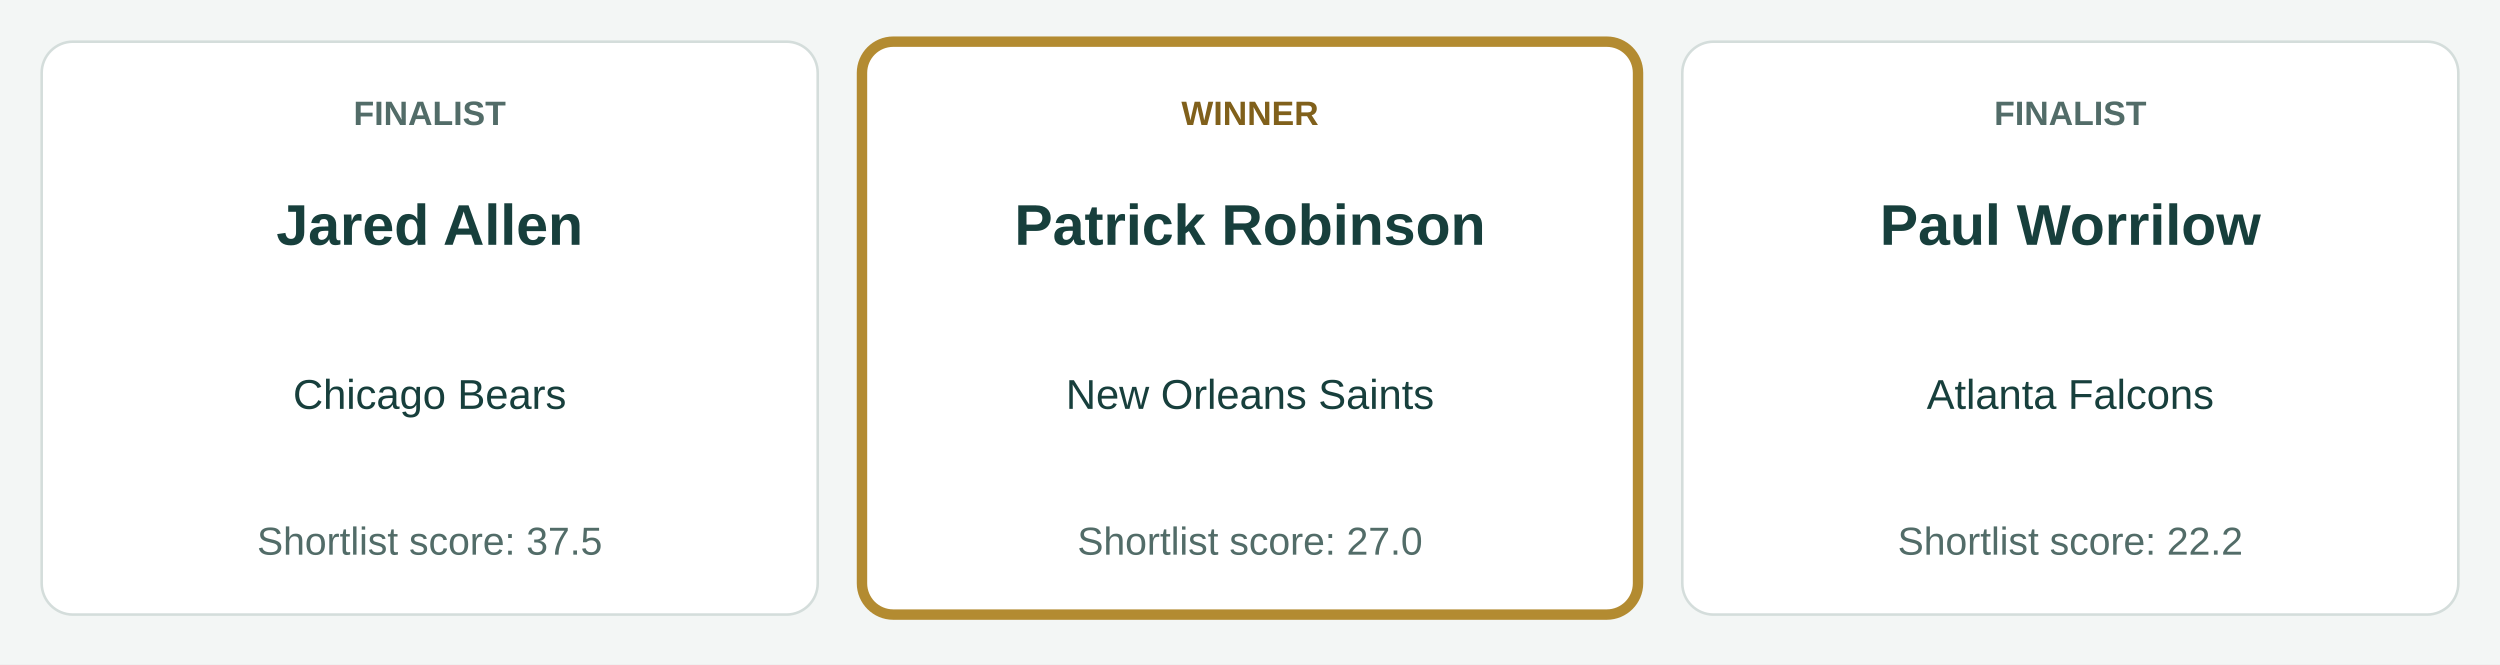
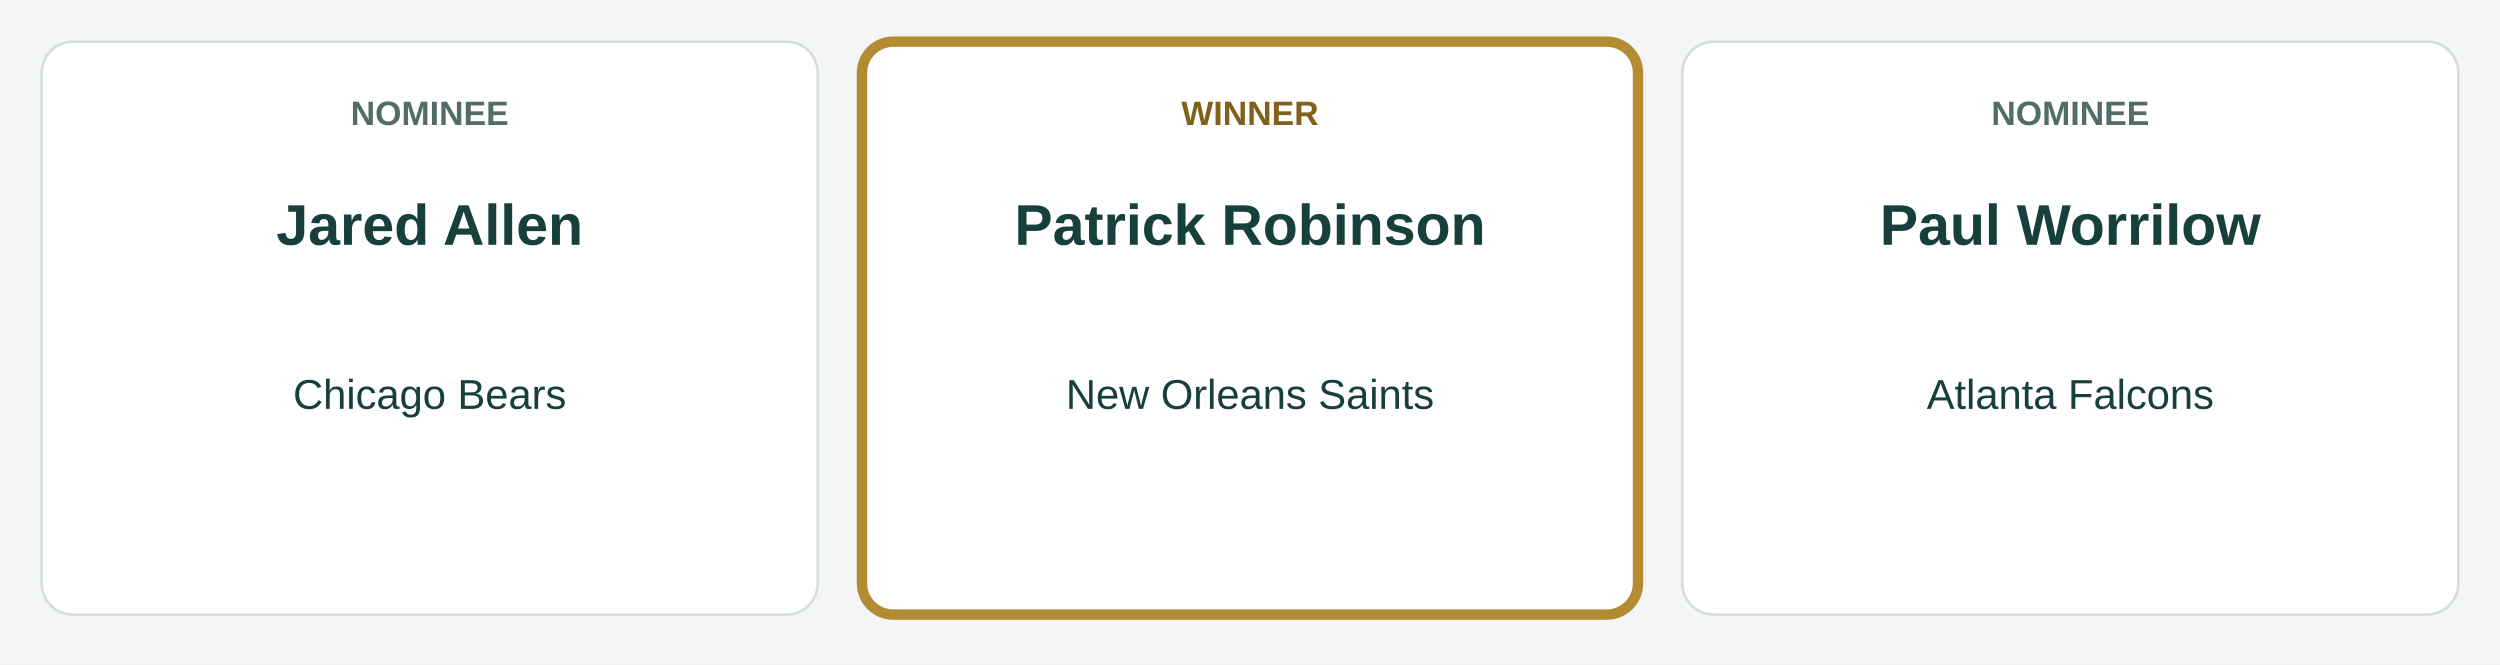
<svg xmlns="http://www.w3.org/2000/svg" viewBox="0 0 960 255" role="img">
  <rect width="960" height="255" fill="#f3f6f5" />
  <rect x="16" y="16" width="298" height="220" rx="12" fill="white" stroke="#d4dddb" stroke-width="1" />
-   <text x="165" y="48" text-anchor="middle" font-family="Arial, sans-serif" font-size="13" fill="#526c68" font-weight="bold">FINALIST</text>
+   <text x="165" y="48" text-anchor="middle" font-family="Arial, sans-serif" font-size="13" fill="#526c68" font-weight="bold">NOMINEE</text>
  <text x="165" y="94" text-anchor="middle" font-family="Arial, sans-serif" font-size="22" fill="#173f3c" font-weight="bold">Jared Allen</text>
  <text x="165" y="157" text-anchor="middle" font-family="Arial, sans-serif" font-size="16" fill="#173f3c" font-weight="normal">Chicago Bears</text>
-   <text x="165" y="213" text-anchor="middle" font-family="Arial, sans-serif" font-size="15" fill="#526c68" font-weight="normal">Shortlist score: 37.5</text>
  <rect x="331" y="16" width="298" height="220" rx="12" fill="white" stroke="#b38b31" stroke-width="4" />
  <text x="480" y="48" text-anchor="middle" font-family="Arial, sans-serif" font-size="13" fill="#80601b" font-weight="bold">WINNER</text>
  <text x="480" y="94" text-anchor="middle" font-family="Arial, sans-serif" font-size="22" fill="#173f3c" font-weight="bold">Patrick Robinson</text>
  <text x="480" y="157" text-anchor="middle" font-family="Arial, sans-serif" font-size="16" fill="#173f3c" font-weight="normal">New Orleans Saints</text>
-   <text x="480" y="213" text-anchor="middle" font-family="Arial, sans-serif" font-size="15" fill="#526c68" font-weight="normal">Shortlist score: 27.0</text>
  <rect x="646" y="16" width="298" height="220" rx="12" fill="white" stroke="#d4dddb" stroke-width="1" />
-   <text x="795" y="48" text-anchor="middle" font-family="Arial, sans-serif" font-size="13" fill="#526c68" font-weight="bold">FINALIST</text>
+   <text x="795" y="48" text-anchor="middle" font-family="Arial, sans-serif" font-size="13" fill="#526c68" font-weight="bold">NOMINEE</text>
  <text x="795" y="94" text-anchor="middle" font-family="Arial, sans-serif" font-size="22" fill="#173f3c" font-weight="bold">Paul Worrilow</text>
  <text x="795" y="157" text-anchor="middle" font-family="Arial, sans-serif" font-size="16" fill="#173f3c" font-weight="normal">Atlanta Falcons</text>
-   <text x="795" y="213" text-anchor="middle" font-family="Arial, sans-serif" font-size="15" fill="#526c68" font-weight="normal">Shortlist score: 22.2</text>
</svg>
